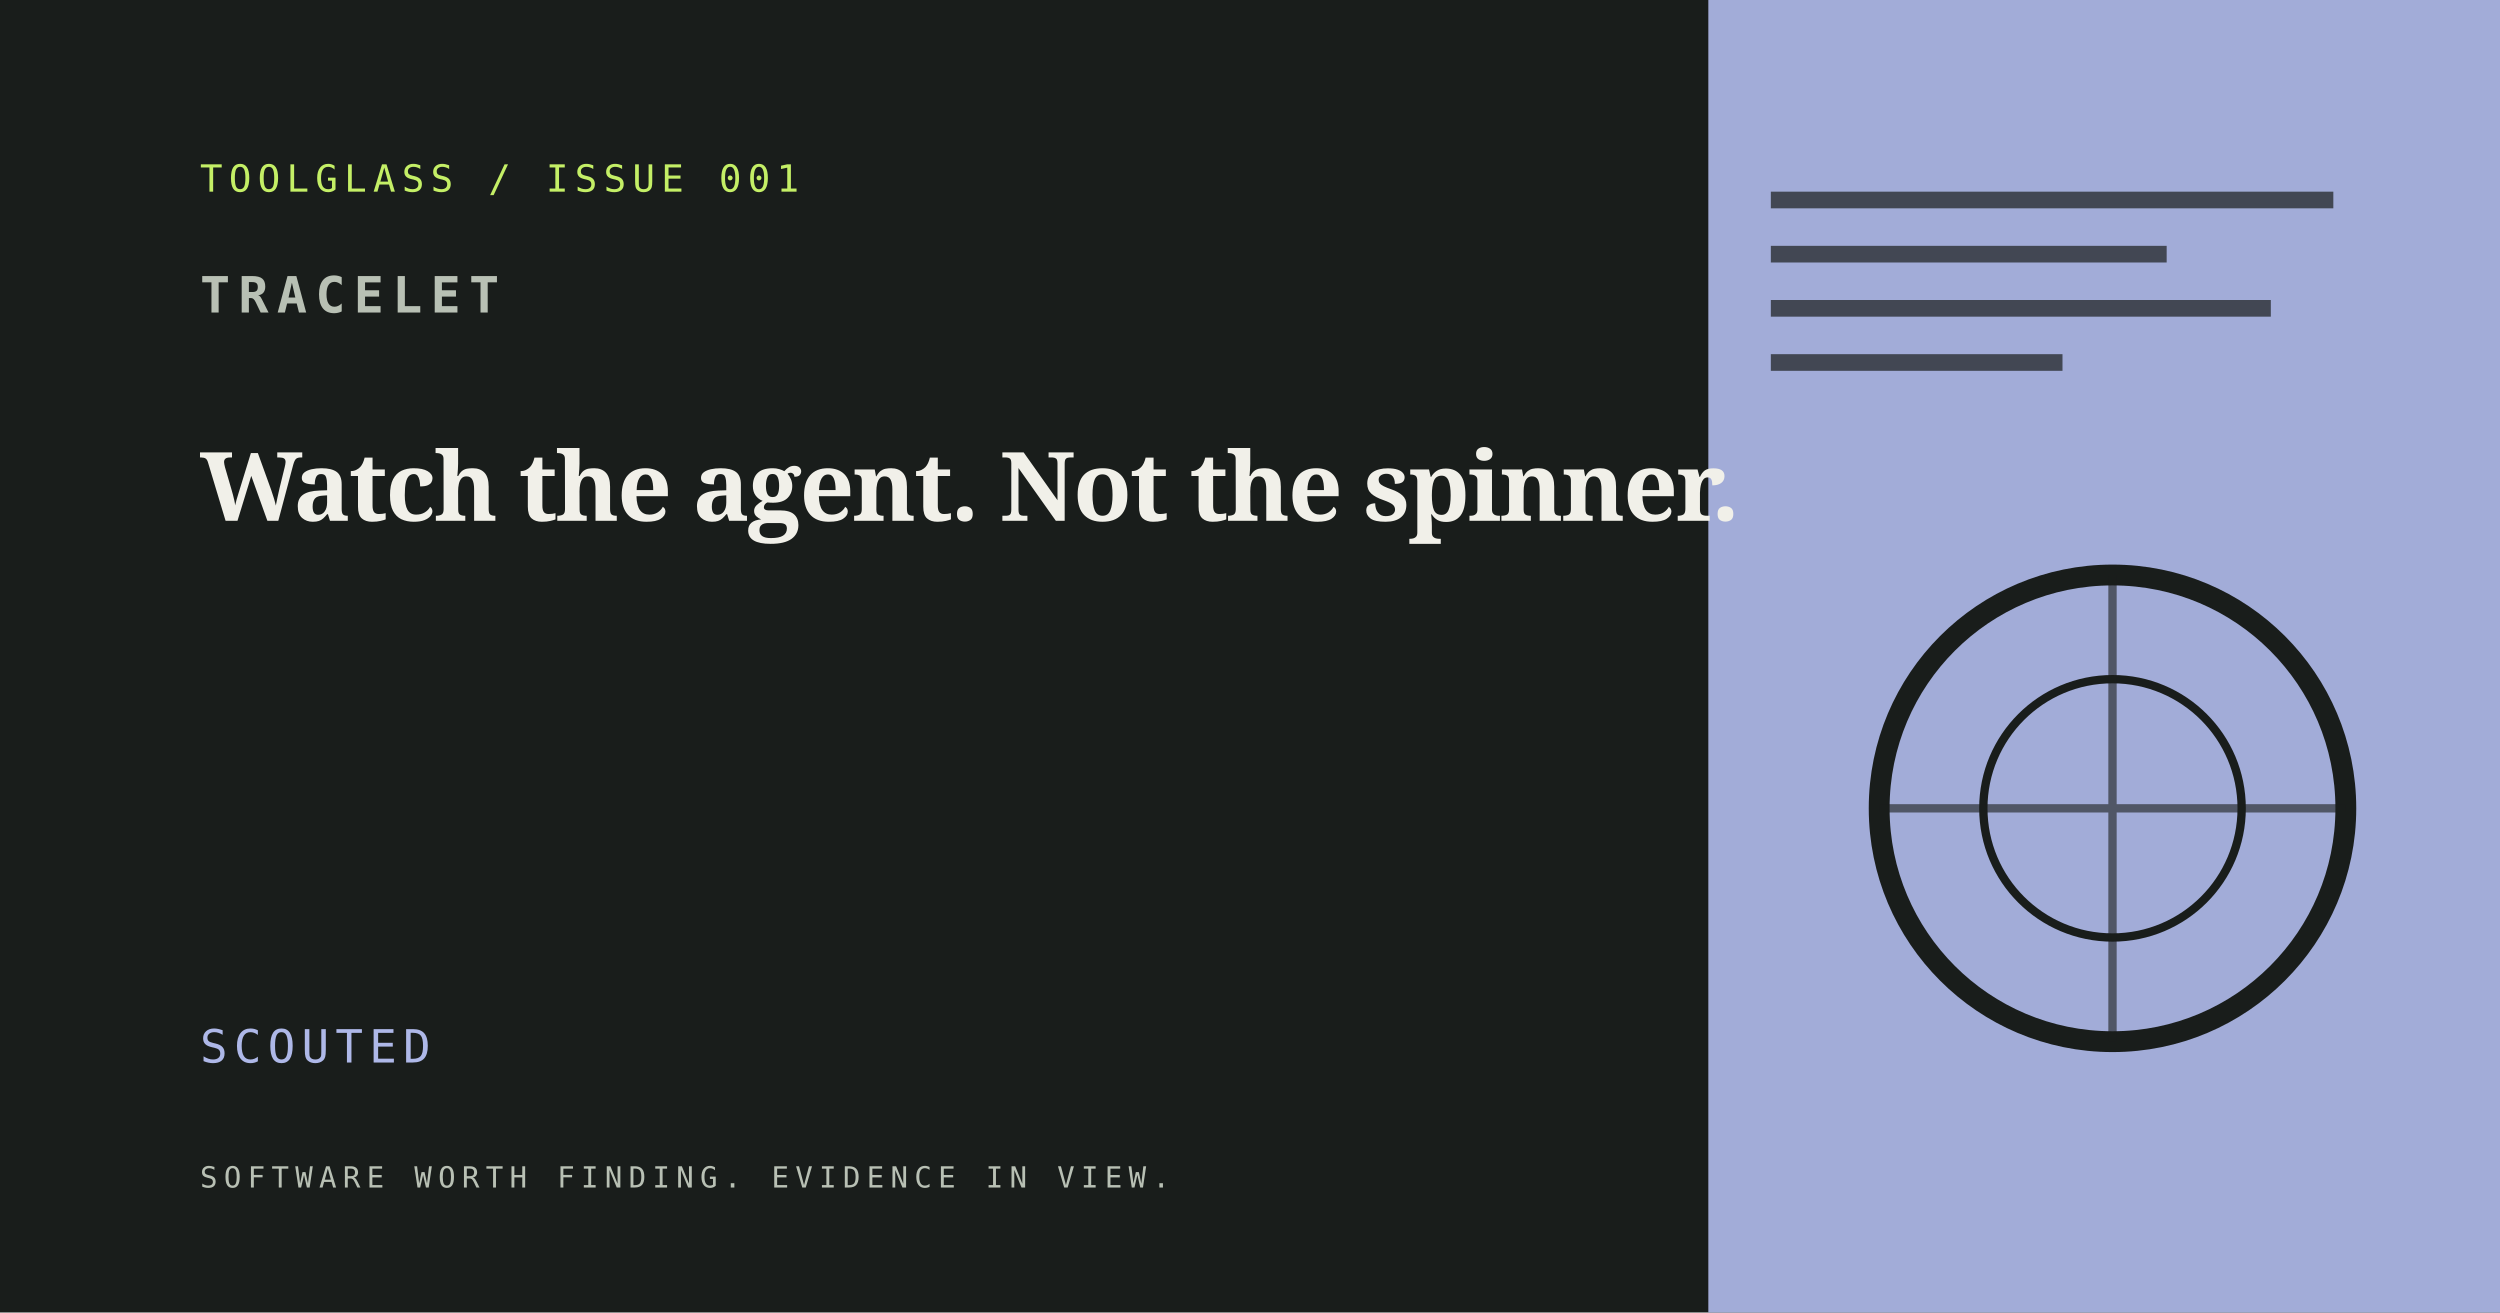
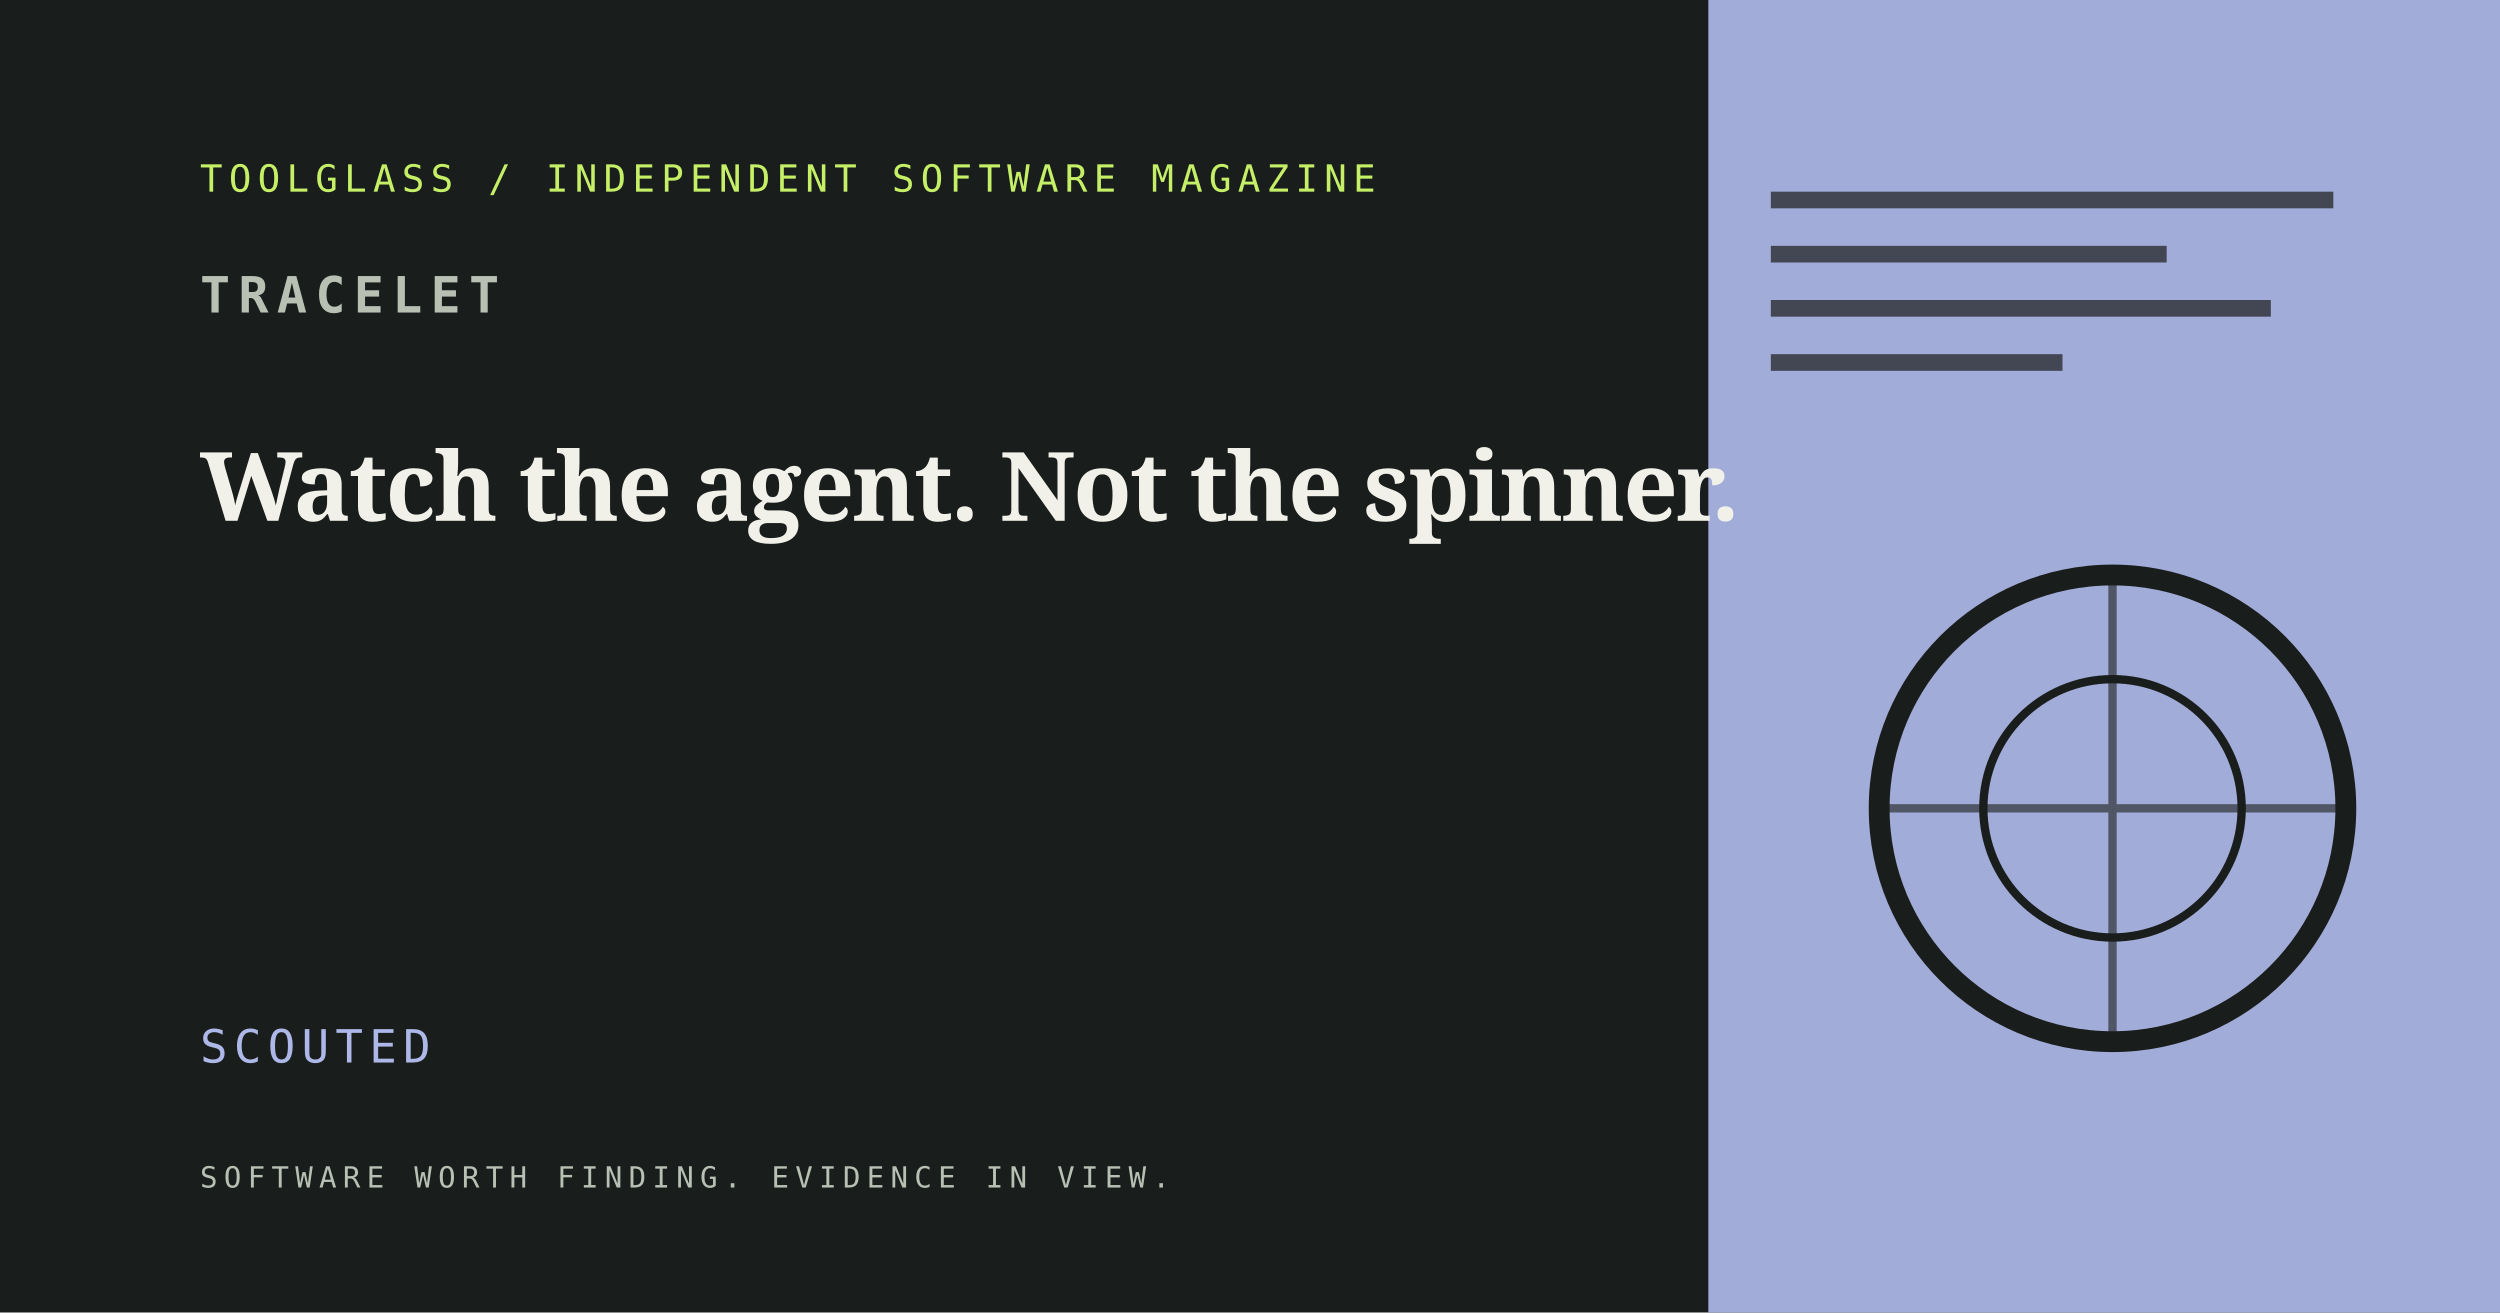
<svg xmlns="http://www.w3.org/2000/svg" width="1200" height="630" viewBox="0 0 1200 630" role="img" aria-labelledby="title desc">
  <rect width="1200" height="630" fill="#191d1b" />
  <path d="M820 0h380v630H820z" fill="#aeb8e8" opacity=".92" />
  <path d="M850 96h270M850 122h190M850 148h240M850 174h140" stroke="#191d1b" stroke-width="8" opacity=".7" />
  <circle cx="1014" cy="388" r="112" fill="none" stroke="#191d1b" stroke-width="10" />
  <circle cx="1014" cy="388" r="62" fill="none" stroke="#191d1b" stroke-width="4" />
  <path d="M902 388h224M1014 276v224" stroke="#191d1b" stroke-width="4" opacity=".6" />
-   <text x="96" y="92" class="eyebrow">TOOLGLASS / ISSUE 001</text>
+   <text x="96" y="92" class="eyebrow">TOOLGLASS / INDEPENDENT SOFTWARE MAGAZINE</text>
  <text x="96" y="150" class="name">TRACELET</text>
  <text x="96" y="250" class="title">Watch the agent. Not the spinner.</text>
  <text x="96" y="510" class="status">SCOUTED</text>
  <text x="96" y="570" class="foot">SOFTWARE WORTH FINDING. EVIDENCE IN VIEW.</text>
  <style>
    .eyebrow,.status,.foot{font-family:monospace;letter-spacing:3px}.eyebrow{fill:#c4ef66;font-size:18px}.name{font:700 24px monospace;fill:#b8c0b4;letter-spacing:4px}.title{font:700 46px Georgia,serif;fill:#f1f0e9;letter-spacing:-1px}.status{font-size:22px;fill:#aeb8e8}.foot{font-size:14px;fill:#b8c0b4}
  </style>
</svg>
